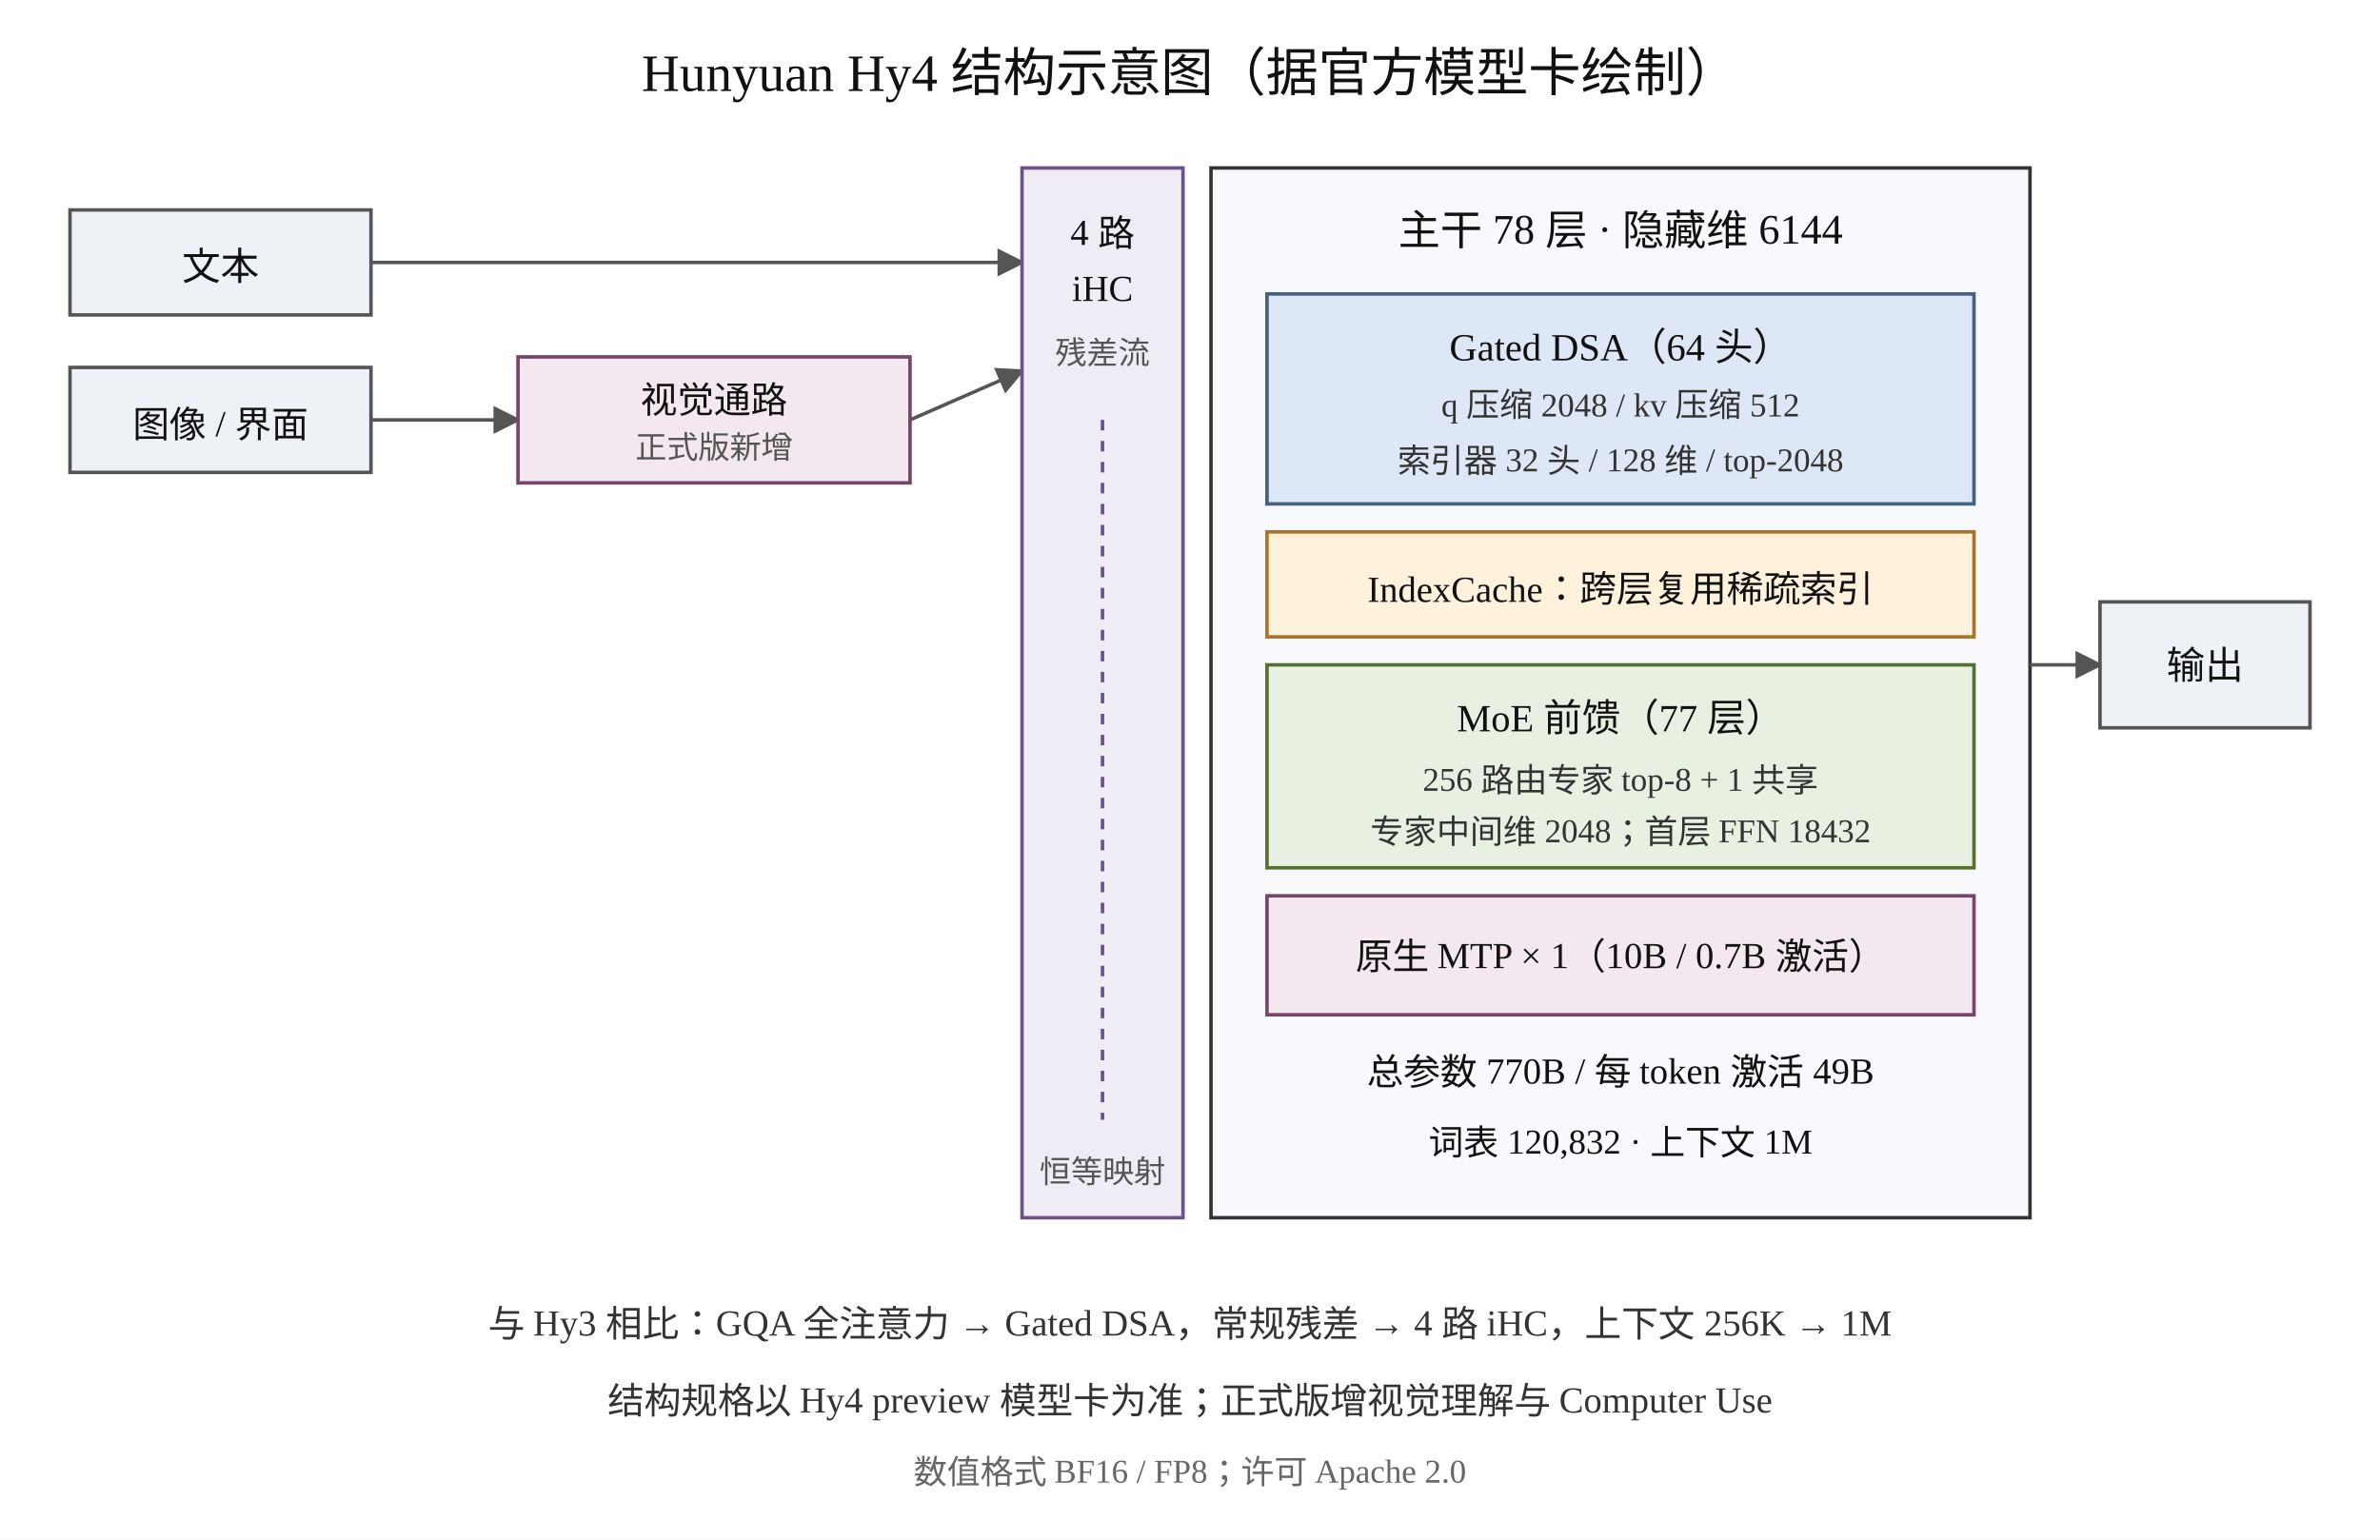
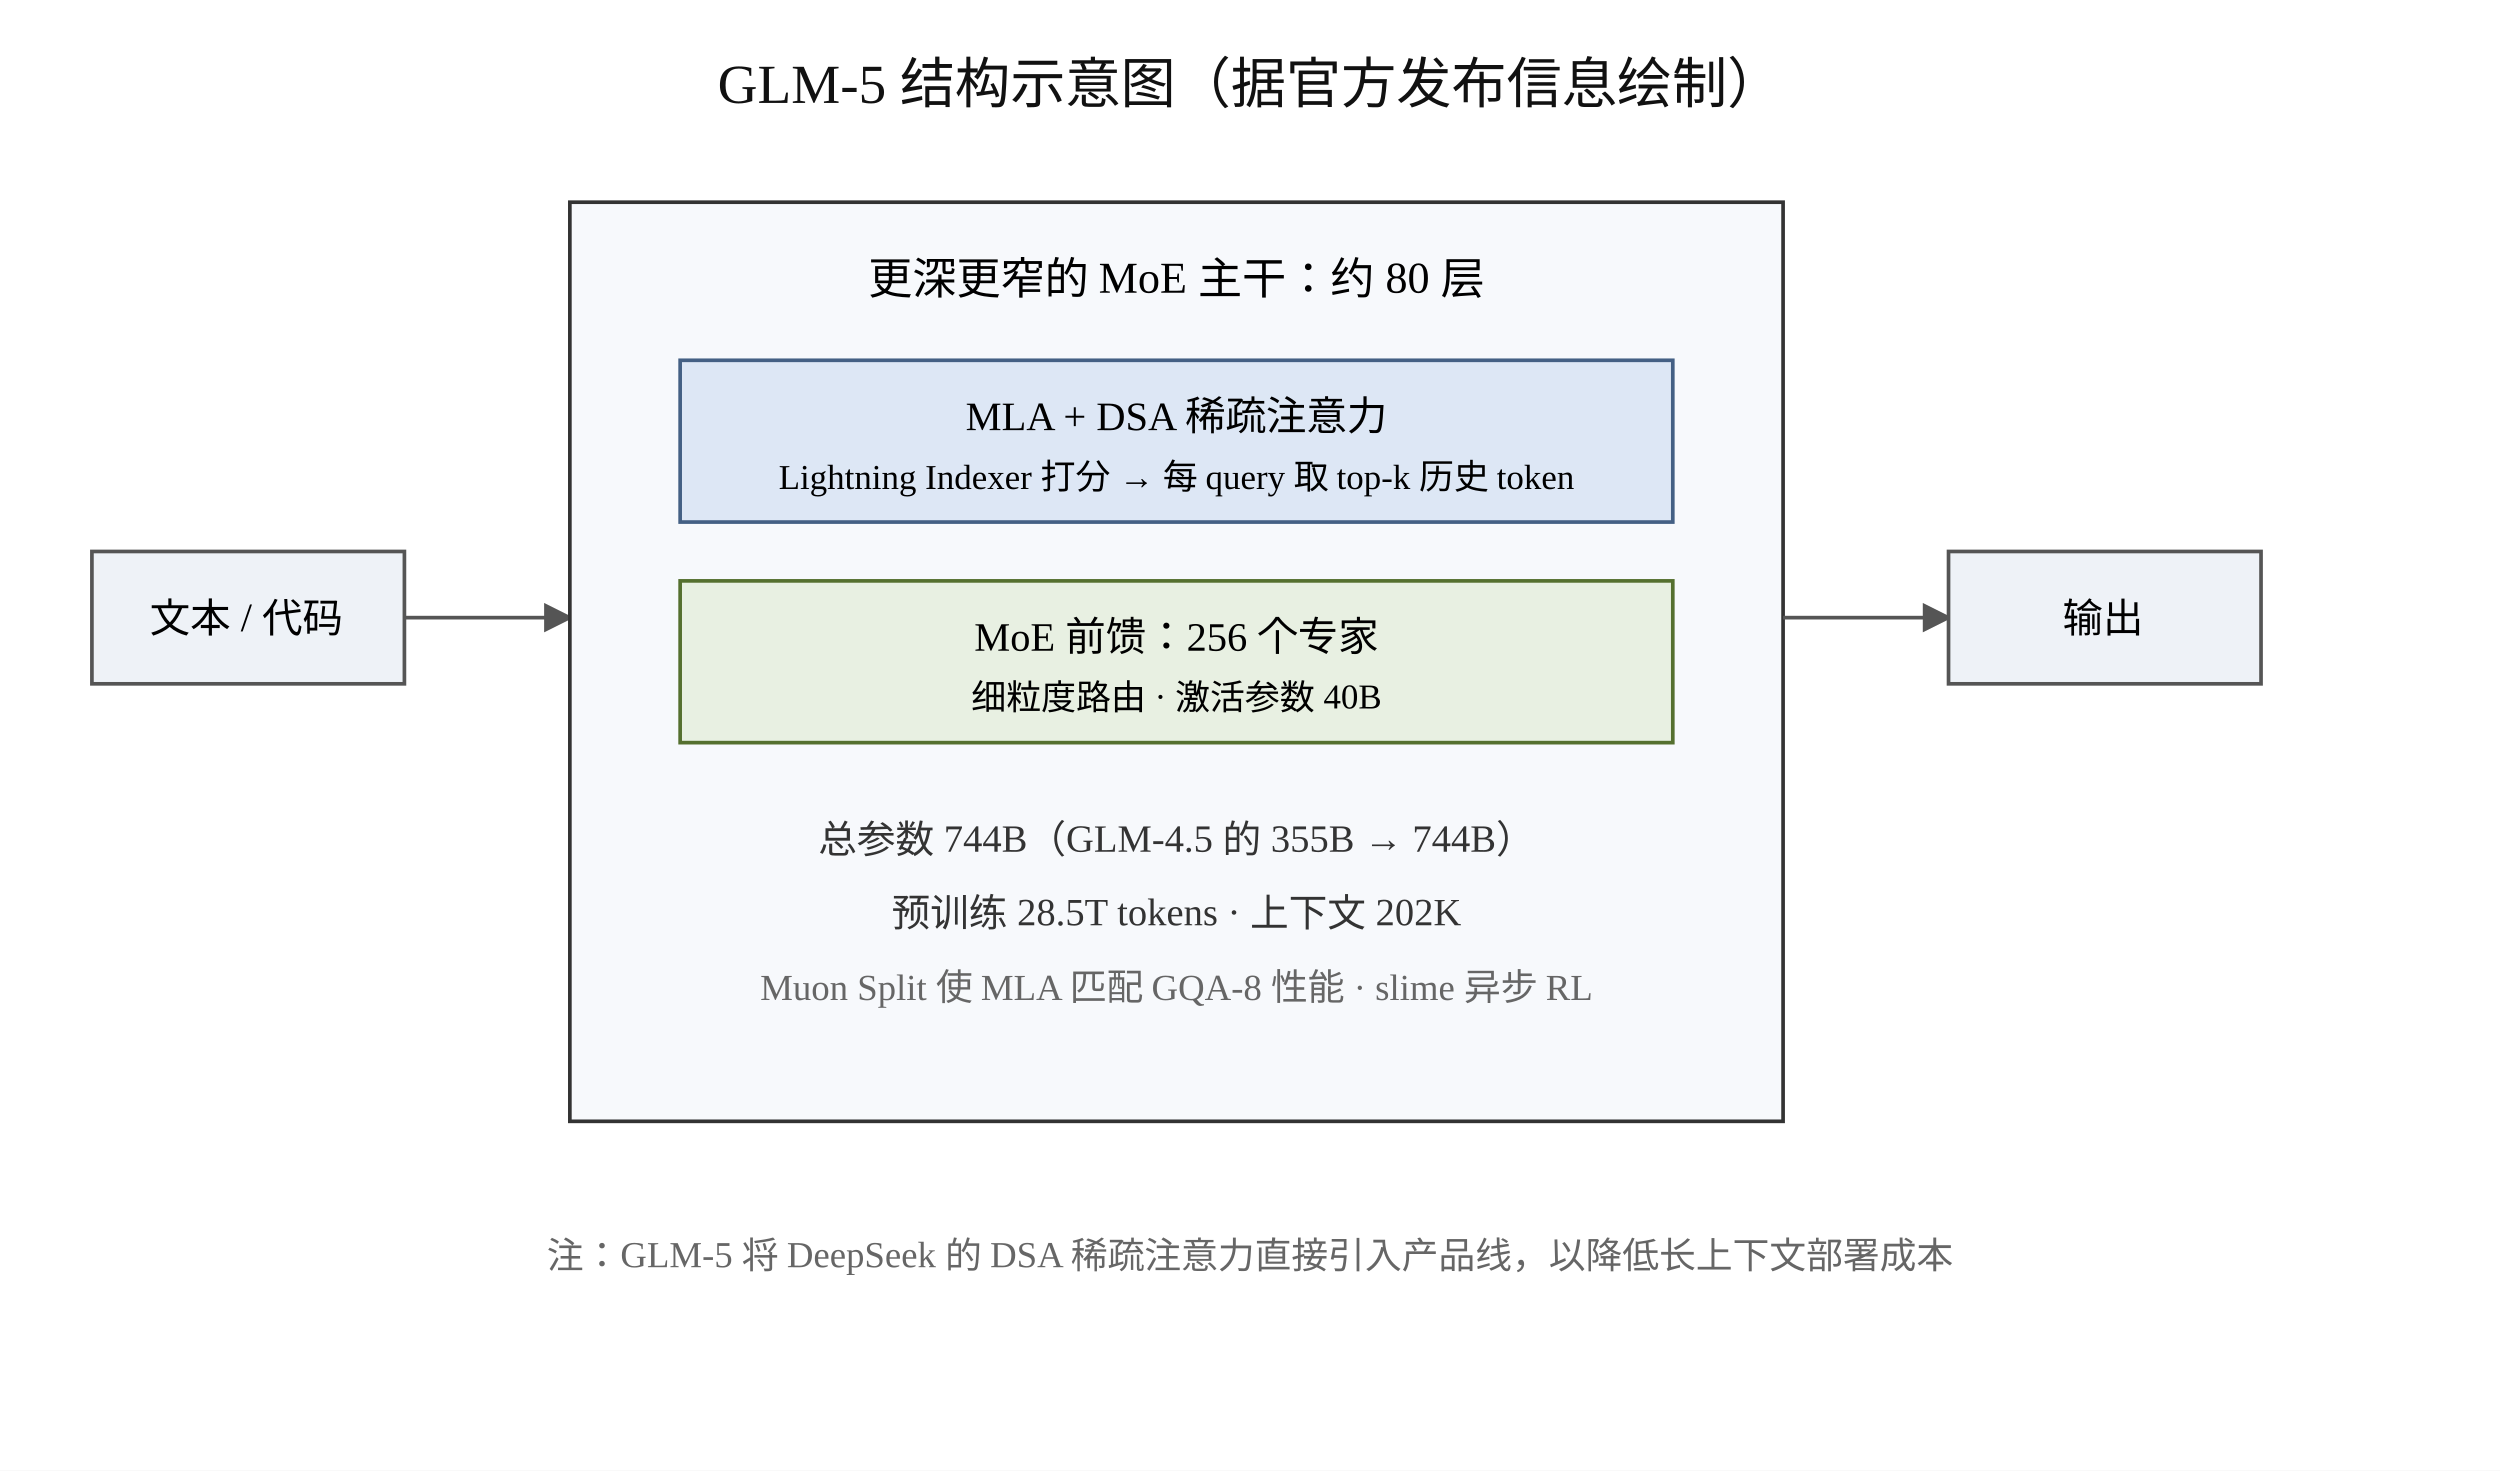
- <svg xmlns="http://www.w3.org/2000/svg" viewBox="0 0 680 440" font-family="Georgia, 'Times New Roman', serif">
-   <rect width="680" height="440" fill="#ffffff" />
-   <text x="340" y="26" text-anchor="middle" font-size="15" fill="#111">Hunyuan Hy4 结构示意图（据官方模型卡绘制）</text>
-   <rect x="20" y="60" width="86" height="30" fill="#eef2f7" stroke="#555" />
-   <text x="63" y="80" text-anchor="middle" font-size="11" fill="#111">文本</text>
-   <rect x="20" y="105" width="86" height="30" fill="#eef2f7" stroke="#555" />
-   <text x="63" y="125" text-anchor="middle" font-size="10.5" fill="#111">图像 / 界面</text>
-   <line x1="106" y1="75" x2="292" y2="75" stroke="#555" marker-end="url(#a)" />
-   <line x1="106" y1="120" x2="148" y2="120" stroke="#555" marker-end="url(#a)" />
-   <rect x="148" y="102" width="112" height="36" fill="#f3e8ef" stroke="#7a4468" />
-   <text x="204" y="118" text-anchor="middle" font-size="10.5" fill="#111">视觉通路</text>
-   <text x="204" y="131" text-anchor="middle" font-size="9" fill="#555">正式版新增</text>
-   <line x1="260" y1="120" x2="292" y2="106" stroke="#555" marker-end="url(#a)" />
-   <rect x="292" y="48" width="46" height="300" fill="#f0ecf6" stroke="#6a5486" />
-   <text x="315" y="70" text-anchor="middle" font-size="10.5" fill="#111">4 路</text>
-   <text x="315" y="86" text-anchor="middle" font-size="10.5" fill="#111">iHC</text>
-   <text x="315" y="104" text-anchor="middle" font-size="9" fill="#555">残差流</text>
-   <line x1="315" y1="120" x2="315" y2="320" stroke="#6a5486" stroke-dasharray="3 3" />
-   <text x="315" y="338" text-anchor="middle" font-size="9" fill="#555">恒等映射</text>
-   <rect x="346" y="48" width="234" height="300" fill="#f7f9fc" stroke="#333" />
-   <text x="463" y="70" text-anchor="middle" font-size="12" fill="#111">主干 78 层 · 隐藏维 6144</text>
-   <rect x="362" y="84" width="202" height="60" fill="#dde7f5" stroke="#446084" />
-   <text x="463" y="103" text-anchor="middle" font-size="11" fill="#111">Gated DSA（64 头）</text>
-   <text x="463" y="119" text-anchor="middle" font-size="9.5" fill="#333">q 压缩 2048 / kv 压缩 512</text>
-   <text x="463" y="135" text-anchor="middle" font-size="9.5" fill="#333">索引器 32 头 / 128 维 / top-2048</text>
-   <rect x="362" y="152" width="202" height="30" fill="#fff2dc" stroke="#a9742a" />
-   <text x="463" y="172" text-anchor="middle" font-size="10.5" fill="#111">IndexCache：跨层复用稀疏索引</text>
-   <rect x="362" y="190" width="202" height="58" fill="#e8f0e2" stroke="#55702f" />
-   <text x="463" y="209" text-anchor="middle" font-size="11" fill="#111">MoE 前馈（77 层）</text>
-   <text x="463" y="226" text-anchor="middle" font-size="9.5" fill="#333">256 路由专家 top-8 + 1 共享</text>
-   <text x="463" y="241" text-anchor="middle" font-size="9.5" fill="#333">专家中间维 2048；首层 FFN 18432</text>
-   <rect x="362" y="256" width="202" height="34" fill="#f3e8ef" stroke="#7a4468" />
-   <text x="463" y="277" text-anchor="middle" font-size="10.5" fill="#111">原生 MTP × 1（10B / 0.7B 激活）</text>
-   <text x="463" y="310" text-anchor="middle" font-size="10.5" fill="#111">总参数 770B / 每 token 激活 49B</text>
-   <text x="463" y="330" text-anchor="middle" font-size="10" fill="#111">词表 120,832 · 上下文 1M</text>
-   <line x1="580" y1="190" x2="600" y2="190" stroke="#555" marker-end="url(#a)" />
-   <rect x="600" y="172" width="60" height="36" fill="#eef2f7" stroke="#555" />
-   <text x="630" y="194" text-anchor="middle" font-size="11" fill="#111">输出</text>
-   <text x="340" y="382" text-anchor="middle" font-size="10.5" fill="#333">与 Hy3 相比：GQA 全注意力 → Gated DSA，常规残差 → 4 路 iHC，上下文 256K → 1M</text>
-   <text x="340" y="404" text-anchor="middle" font-size="10.5" fill="#333">结构规格以 Hy4 preview 模型卡为准；正式版增视觉理解与 Computer Use</text>
-   <text x="340" y="424" text-anchor="middle" font-size="9.5" fill="#666">数值格式 BF16 / FP8；许可 Apache 2.0</text>
+ <svg xmlns="http://www.w3.org/2000/svg" viewBox="0 0 680 400" font-family="Georgia, 'Times New Roman', serif">
+   <rect width="680" height="400" fill="#ffffff" />
+   <text x="340" y="28" text-anchor="middle" font-size="15" fill="#111">GLM-5 结构示意图（据官方发布信息绘制）</text>
+   <rect x="25" y="150" width="85" height="36" fill="#eef2f7" stroke="#555" />
+   <text x="67" y="172" text-anchor="middle" font-size="11">文本 / 代码</text>
+   <line x1="110" y1="168" x2="155" y2="168" stroke="#555" marker-end="url(#a)" />
+   <rect x="155" y="55" width="330" height="250" fill="#f7f9fc" stroke="#333" />
+   <text x="320" y="80" text-anchor="middle" font-size="12">更深更窄的 MoE 主干：约 80 层</text>
+   <rect x="185" y="98" width="270" height="44" fill="#dde7f5" stroke="#446084" />
+   <text x="320" y="117" text-anchor="middle" font-size="11">MLA + DSA 稀疏注意力</text>
+   <text x="320" y="133" text-anchor="middle" font-size="9.5">Lightning Indexer 打分 → 每 query 取 top-k 历史 token</text>
+   <rect x="185" y="158" width="270" height="44" fill="#e8f0e2" stroke="#55702f" />
+   <text x="320" y="177" text-anchor="middle" font-size="11">MoE 前馈：256 个专家</text>
+   <text x="320" y="193" text-anchor="middle" font-size="9.5">细粒度路由 · 激活参数 40B</text>
+   <text x="320" y="232" text-anchor="middle" font-size="10.5" fill="#333">总参数 744B（GLM-4.5 的 355B → 744B）</text>
+   <text x="320" y="252" text-anchor="middle" font-size="10.5" fill="#333">预训练 28.5T tokens · 上下文 202K</text>
+   <text x="320" y="272" text-anchor="middle" font-size="10" fill="#666">Muon Split 使 MLA 匹配 GQA-8 性能 · slime 异步 RL</text>
+   <line x1="485" y1="168" x2="530" y2="168" stroke="#555" marker-end="url(#a)" />
+   <rect x="530" y="150" width="85" height="36" fill="#eef2f7" stroke="#555" />
+   <text x="572" y="172" text-anchor="middle" font-size="11">输出</text>
+   <text x="340" y="345" text-anchor="middle" font-size="10" fill="#666">注：GLM-5 将 DeepSeek 的 DSA 稀疏注意力直接引入产品线，以降低长上下文部署成本</text>
  <defs>
    <marker id="a" markerWidth="8" markerHeight="8" refX="7" refY="4" orient="auto">
      <path d="M0,0 L8,4 L0,8 z" fill="#555" />
    </marker>
  </defs>
</svg>
